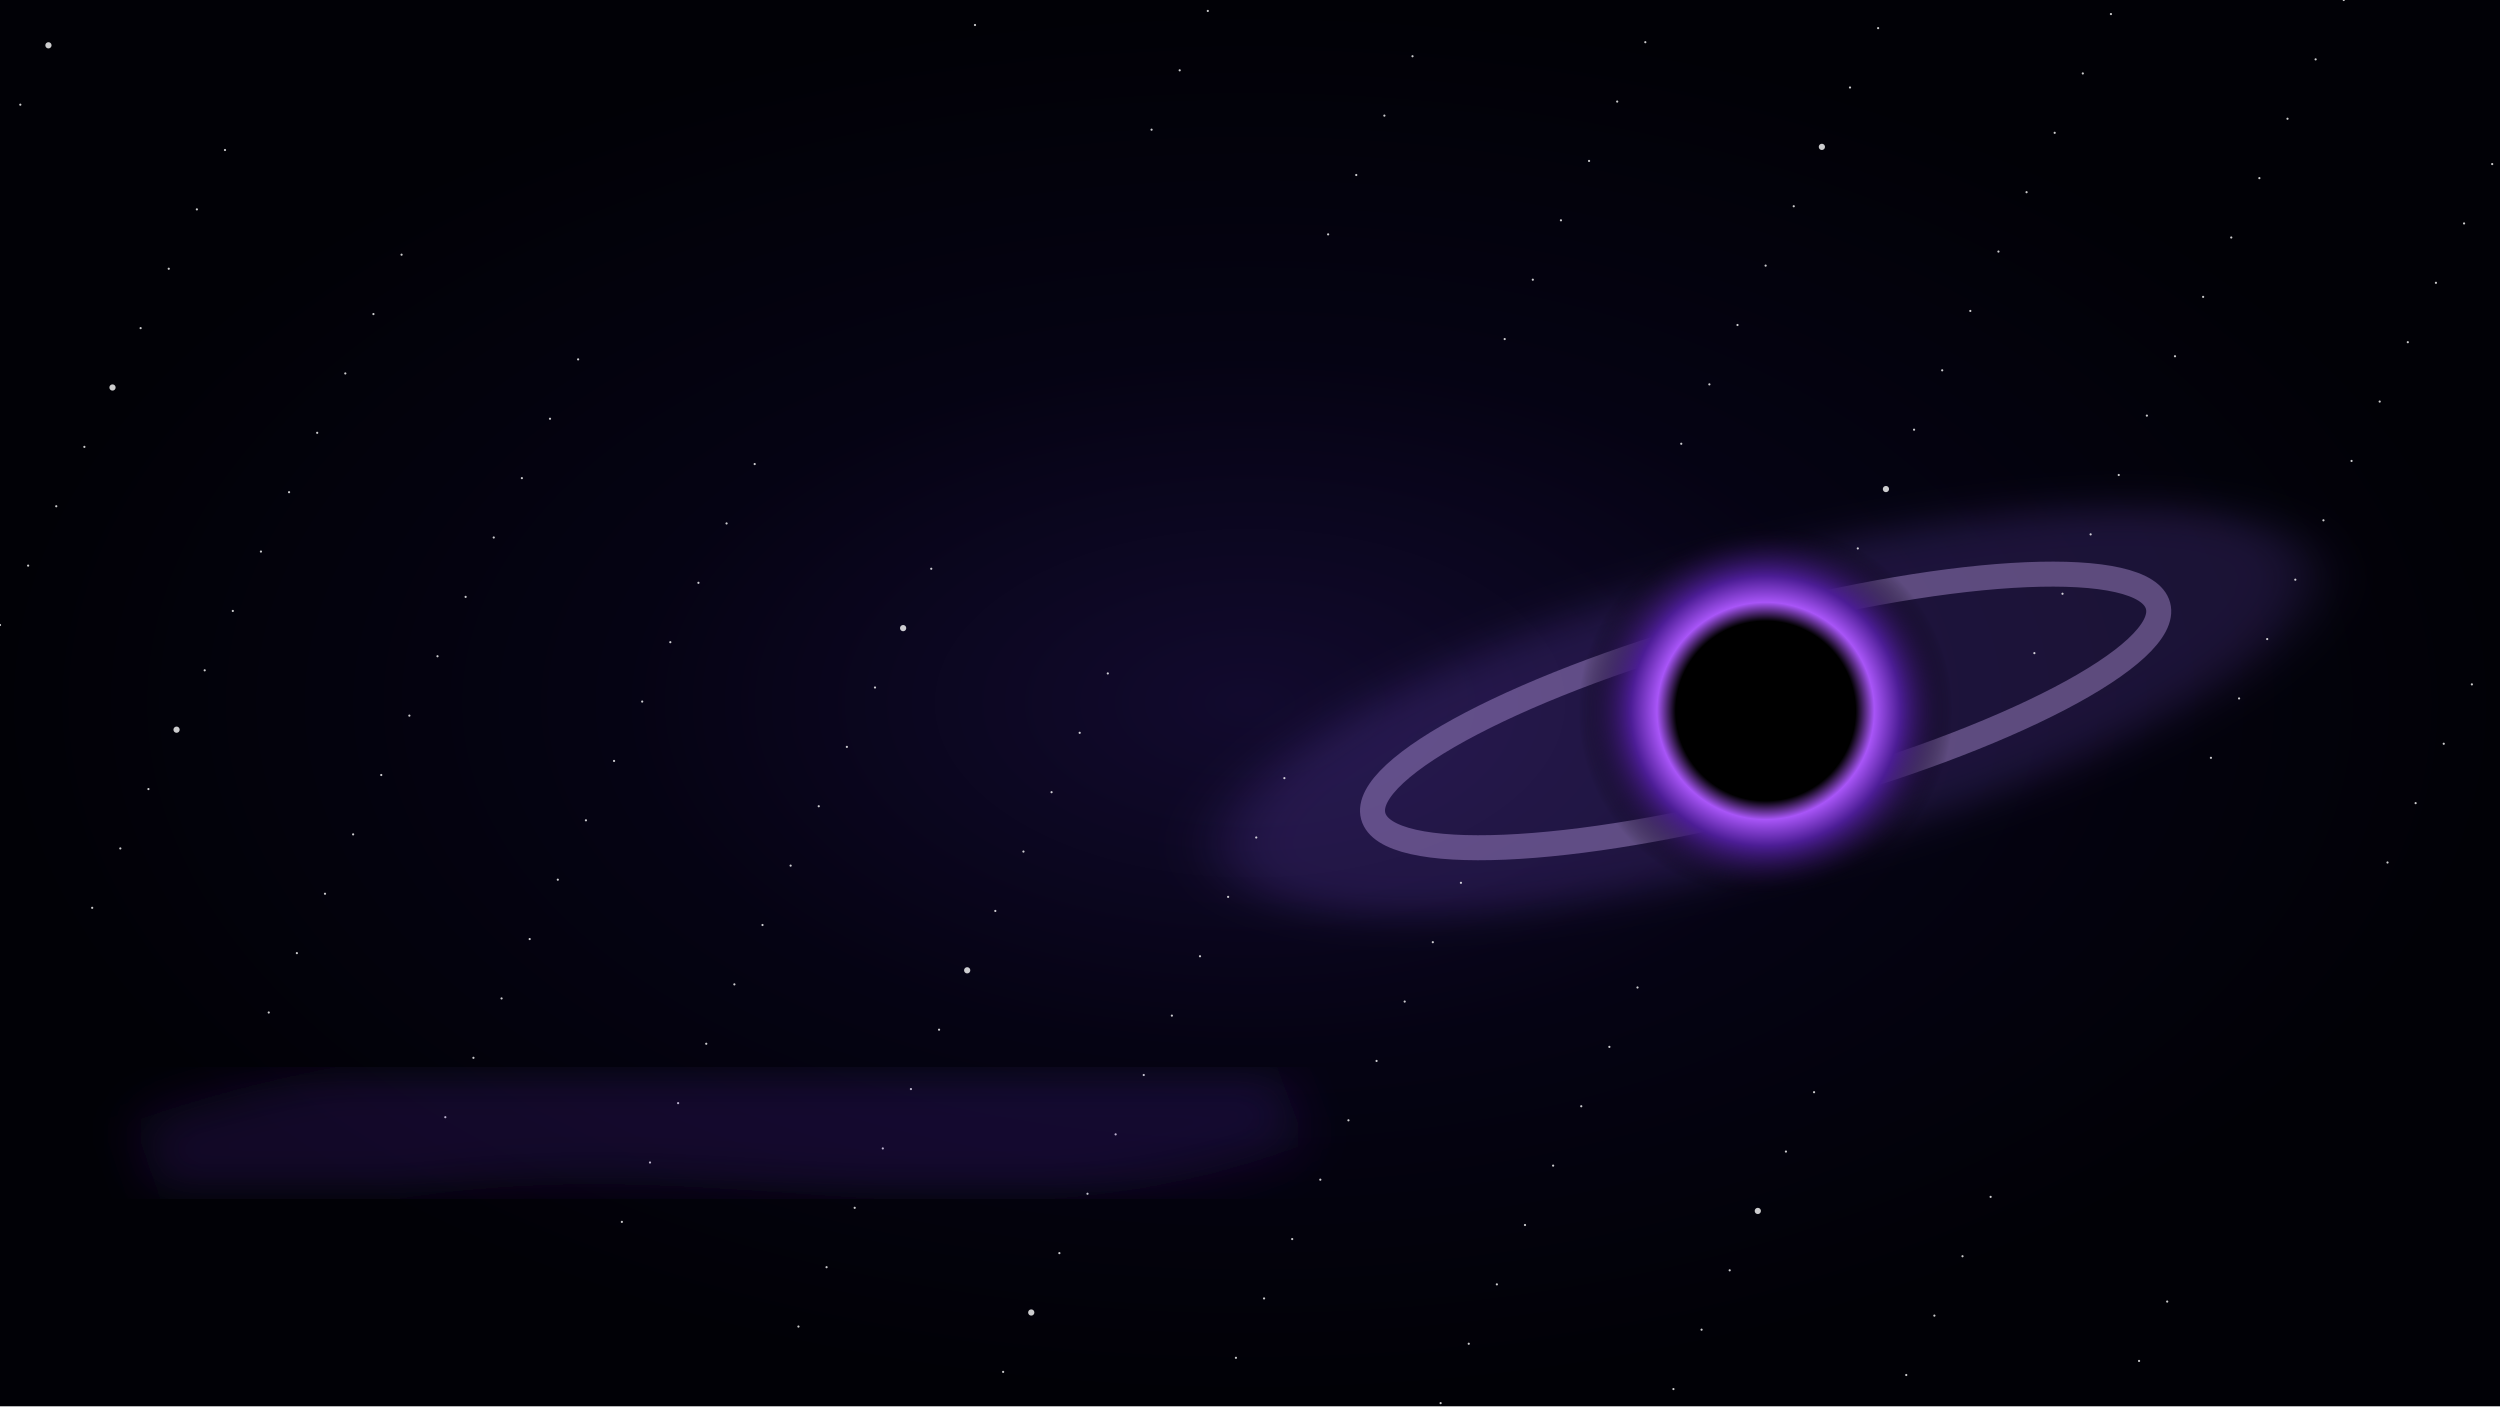
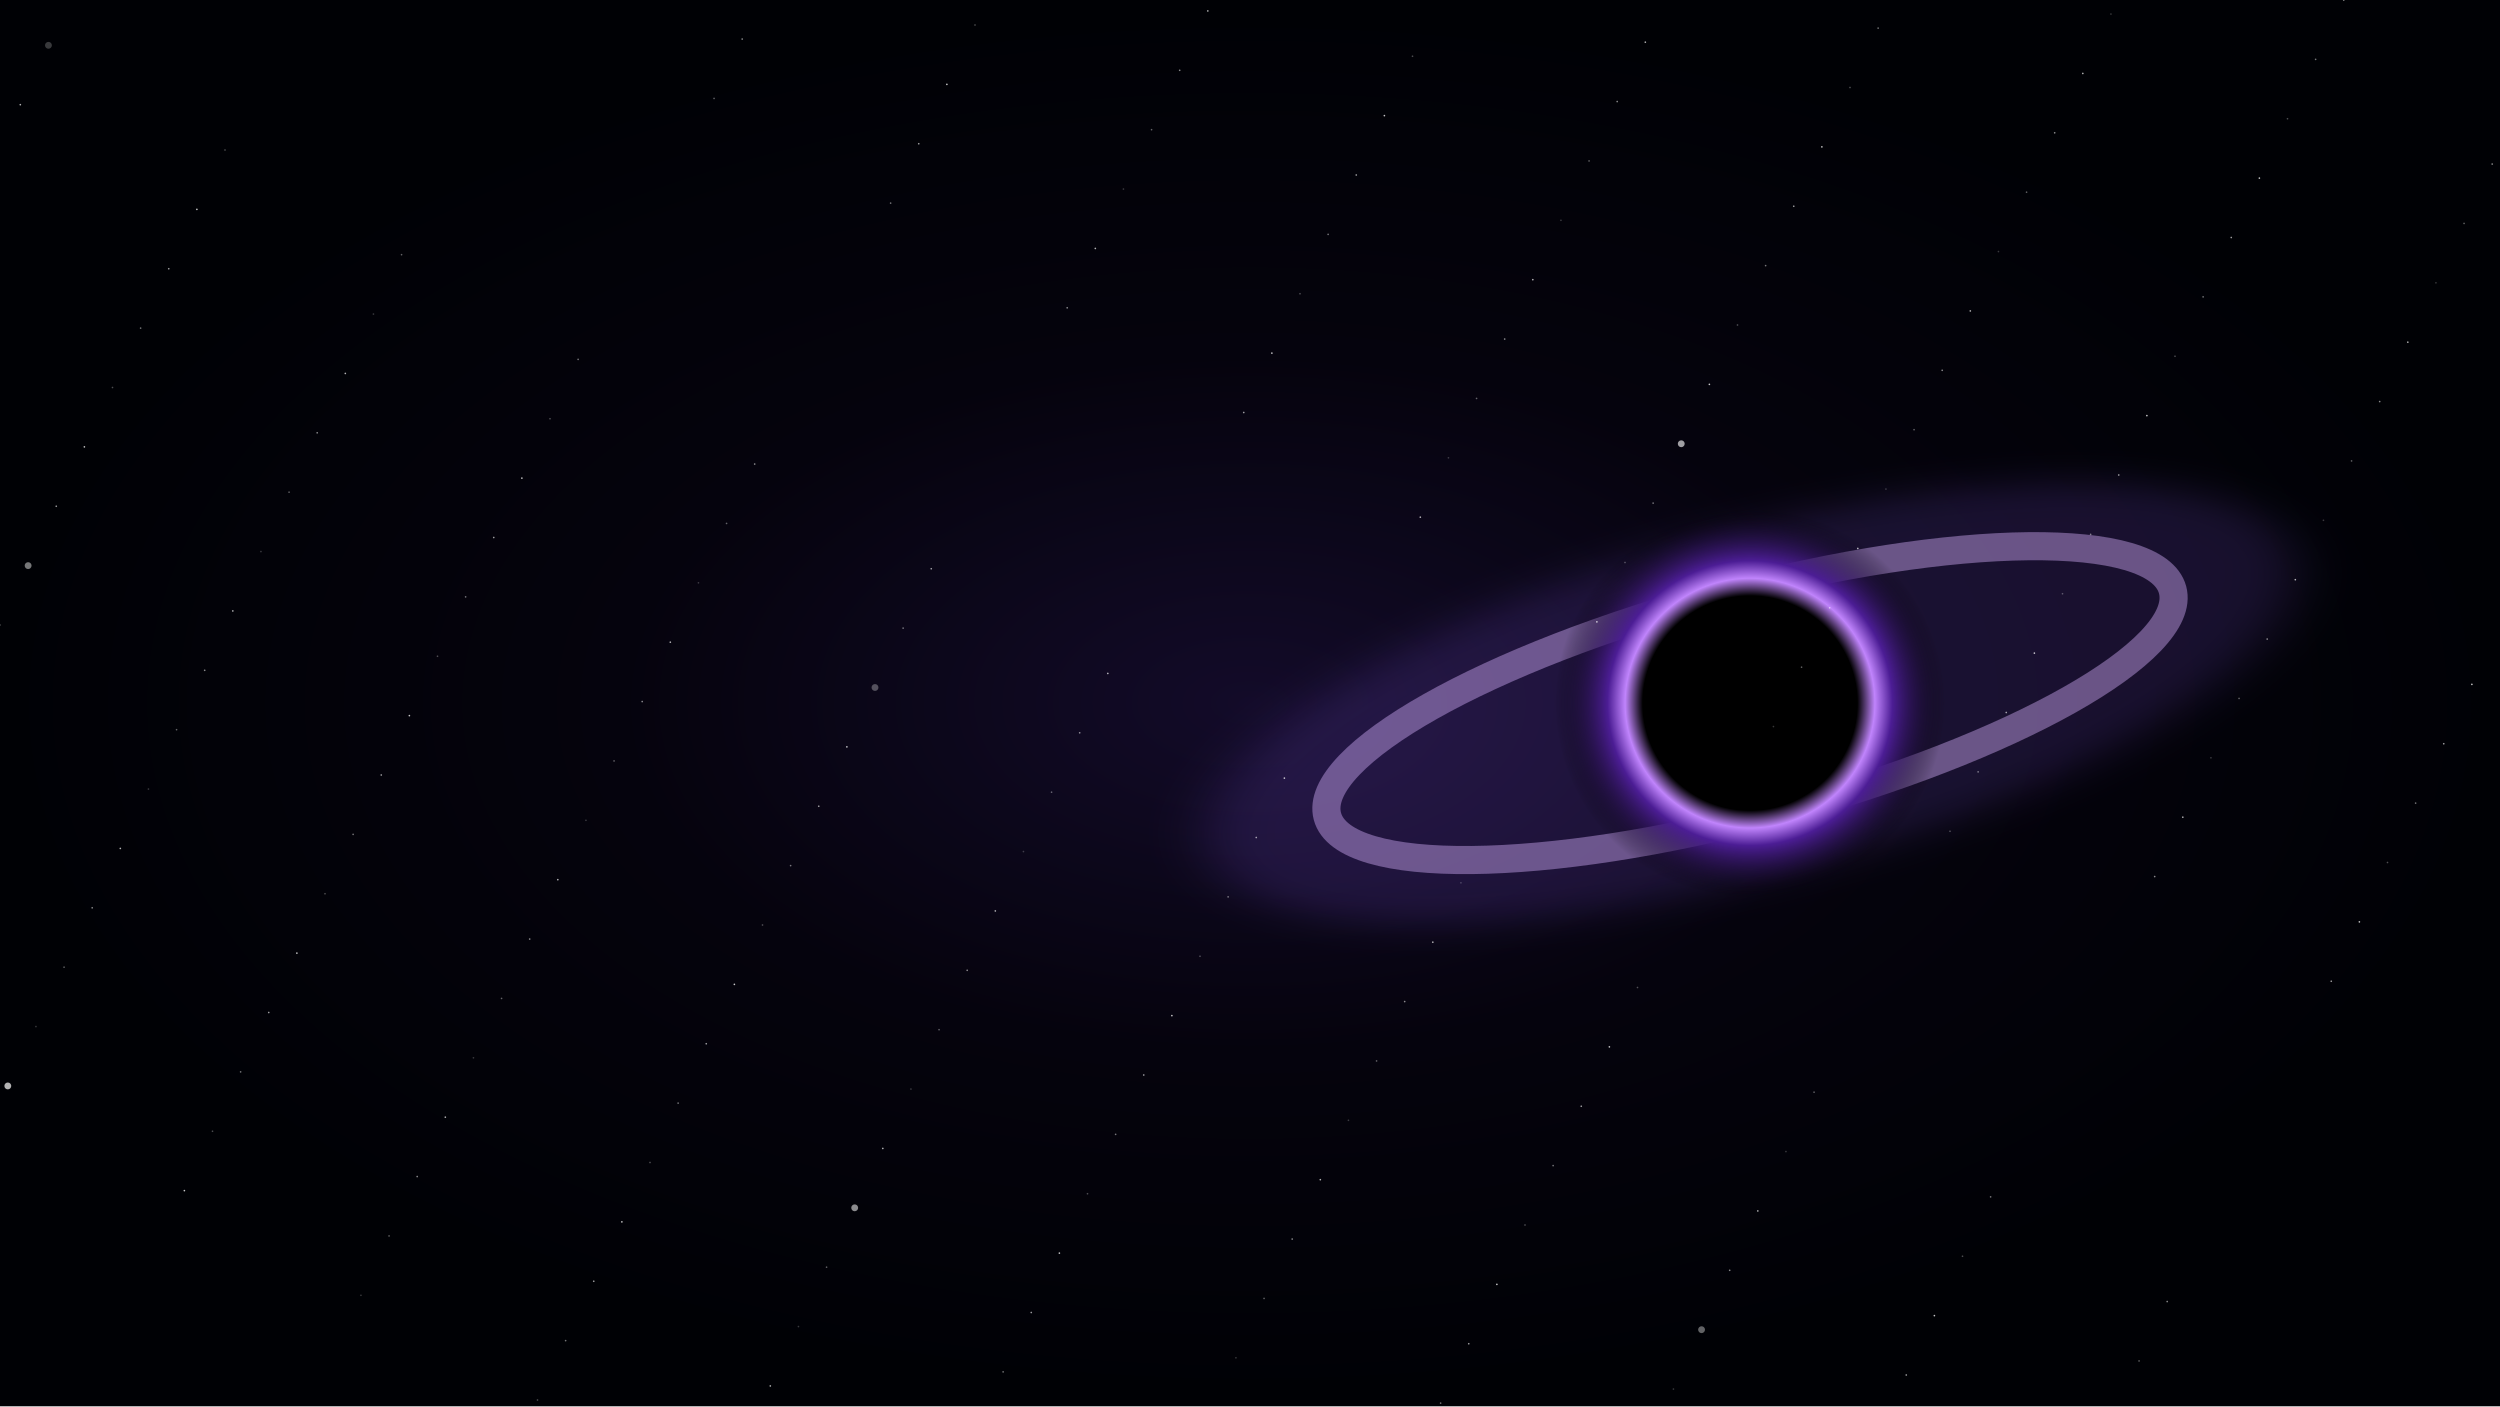
<svg xmlns="http://www.w3.org/2000/svg" viewBox="0 0 1600 900">
  <defs>
-     <radialGradient id="bg">
-       <stop stop-color="#120a2e" />
-       <stop offset=".5" stop-color="#050313" />
-       <stop offset="1" stop-color="#010106" />
+     <radialGradient id="b">
+       <stop stop-color="#130b29" />
+       <stop offset=".5" stop-color="#05030d" />
+       <stop offset="1" stop-color="#000105" />
    </radialGradient>
-     <radialGradient id="hole">
-       <stop stop-color="#000" offset=".0" />
-       <stop offset=".48" stop-color="#000" />
-       <stop offset=".58" stop-color="#a855f7" />
-       <stop offset=".72" stop-color="#4c1d95" />
+     <radialGradient id="ring">
+       <stop offset=".38" stop-color="#000" />
+       <stop offset=".55" stop-color="#000" />
+       <stop offset=".64" stop-color="#c084fc" />
+       <stop offset=".73" stop-color="#4c1d95" />
      <stop offset="1" stop-color="#000" stop-opacity="0" />
    </radialGradient>
    <filter id="blur">
-       <feGaussianBlur stdDeviation="16" />
+       <feGaussianBlur stdDeviation="15" />
    </filter>
  </defs>
-   <rect width="1600" height="900" fill="url(#bg)" />
-   <ellipse cx="1130" cy="455" rx="360" ry="95" fill="#8b5cf6" opacity=".18" filter="url(#blur)" transform="rotate(-15 1130 455)" />
-   <ellipse cx="1130" cy="455" rx="260" ry="58" fill="none" stroke="#d8b4fe" stroke-opacity=".35" stroke-width="16" transform="rotate(-15 1130 455)" />
-   <circle cx="1130" cy="455" r="120" fill="url(#hole)" />
-   <circle cx="1130" cy="455" r="42" fill="#000" />
-   <g fill="#fff" opacity=".8">
-     <circle cx="31" cy="29" r="2" />
-     <circle cx="144" cy="96" r="0.7" />
-     <circle cx="257" cy="163" r="0.7" />
-     <circle cx="370" cy="230" r="0.7" />
-     <circle cx="483" cy="297" r="0.7" />
-     <circle cx="596" cy="364" r="0.7" />
-     <circle cx="709" cy="431" r="0.7" />
-     <circle cx="822" cy="498" r="0.7" />
-     <circle cx="935" cy="565" r="0.7" />
-     <circle cx="1048" cy="632" r="0.7" />
-     <circle cx="1161" cy="699" r="0.7" />
-     <circle cx="1274" cy="766" r="0.7" />
-     <circle cx="1387" cy="833" r="0.7" />
-     <circle cx="1500" cy="0" r="0.7" />
-     <circle cx="13" cy="67" r="0.7" />
-     <circle cx="126" cy="134" r="0.7" />
-     <circle cx="239" cy="201" r="0.7" />
-     <circle cx="352" cy="268" r="0.7" />
-     <circle cx="465" cy="335" r="0.7" />
-     <circle cx="578" cy="402" r="2" />
-     <circle cx="691" cy="469" r="0.7" />
-     <circle cx="804" cy="536" r="0.7" />
-     <circle cx="917" cy="603" r="0.7" />
-     <circle cx="1030" cy="670" r="0.7" />
-     <circle cx="1143" cy="737" r="0.7" />
-     <circle cx="1256" cy="804" r="0.7" />
-     <circle cx="1369" cy="871" r="0.7" />
-     <circle cx="1482" cy="38" r="0.7" />
-     <circle cx="1595" cy="105" r="0.7" />
-     <circle cx="108" cy="172" r="0.7" />
-     <circle cx="221" cy="239" r="0.7" />
-     <circle cx="334" cy="306" r="0.7" />
-     <circle cx="447" cy="373" r="0.7" />
-     <circle cx="560" cy="440" r="0.7" />
-     <circle cx="673" cy="507" r="0.7" />
-     <circle cx="786" cy="574" r="0.7" />
-     <circle cx="899" cy="641" r="0.7" />
-     <circle cx="1012" cy="708" r="0.7" />
-     <circle cx="1125" cy="775" r="2" />
-     <circle cx="1238" cy="842" r="0.7" />
-     <circle cx="1351" cy="9" r="0.7" />
-     <circle cx="1464" cy="76" r="0.7" />
-     <circle cx="1577" cy="143" r="0.7" />
-     <circle cx="90" cy="210" r="0.7" />
-     <circle cx="203" cy="277" r="0.7" />
-     <circle cx="316" cy="344" r="0.7" />
-     <circle cx="429" cy="411" r="0.7" />
-     <circle cx="542" cy="478" r="0.7" />
-     <circle cx="655" cy="545" r="0.7" />
-     <circle cx="768" cy="612" r="0.7" />
-     <circle cx="881" cy="679" r="0.7" />
-     <circle cx="994" cy="746" r="0.7" />
-     <circle cx="1107" cy="813" r="0.7" />
-     <circle cx="1220" cy="880" r="0.7" />
-     <circle cx="1333" cy="47" r="0.7" />
-     <circle cx="1446" cy="114" r="0.7" />
-     <circle cx="1559" cy="181" r="0.7" />
-     <circle cx="72" cy="248" r="2" />
-     <circle cx="185" cy="315" r="0.7" />
-     <circle cx="298" cy="382" r="0.7" />
-     <circle cx="411" cy="449" r="0.7" />
-     <circle cx="524" cy="516" r="0.7" />
-     <circle cx="637" cy="583" r="0.7" />
-     <circle cx="750" cy="650" r="0.7" />
-     <circle cx="863" cy="717" r="0.7" />
-     <circle cx="976" cy="784" r="0.7" />
-     <circle cx="1089" cy="851" r="0.7" />
-     <circle cx="1202" cy="18" r="0.7" />
-     <circle cx="1315" cy="85" r="0.7" />
-     <circle cx="1428" cy="152" r="0.7" />
-     <circle cx="1541" cy="219" r="0.7" />
-     <circle cx="54" cy="286" r="0.7" />
-     <circle cx="167" cy="353" r="0.7" />
-     <circle cx="280" cy="420" r="0.7" />
-     <circle cx="393" cy="487" r="0.7" />
-     <circle cx="506" cy="554" r="0.7" />
-     <circle cx="619" cy="621" r="2" />
-     <circle cx="732" cy="688" r="0.7" />
-     <circle cx="845" cy="755" r="0.7" />
-     <circle cx="958" cy="822" r="0.7" />
-     <circle cx="1071" cy="889" r="0.7" />
-     <circle cx="1184" cy="56" r="0.7" />
-     <circle cx="1297" cy="123" r="0.7" />
-     <circle cx="1410" cy="190" r="0.7" />
-     <circle cx="1523" cy="257" r="0.7" />
-     <circle cx="36" cy="324" r="0.7" />
-     <circle cx="149" cy="391" r="0.7" />
-     <circle cx="262" cy="458" r="0.7" />
-     <circle cx="375" cy="525" r="0.7" />
-     <circle cx="488" cy="592" r="0.7" />
-     <circle cx="601" cy="659" r="0.7" />
-     <circle cx="714" cy="726" r="0.7" />
-     <circle cx="827" cy="793" r="0.7" />
-     <circle cx="940" cy="860" r="0.7" />
-     <circle cx="1053" cy="27" r="0.7" />
-     <circle cx="1166" cy="94" r="2" />
-     <circle cx="1279" cy="161" r="0.7" />
-     <circle cx="1392" cy="228" r="0.7" />
-     <circle cx="1505" cy="295" r="0.7" />
-     <circle cx="18" cy="362" r="0.7" />
-     <circle cx="131" cy="429" r="0.7" />
-     <circle cx="244" cy="496" r="0.7" />
-     <circle cx="357" cy="563" r="0.7" />
-     <circle cx="470" cy="630" r="0.7" />
-     <circle cx="583" cy="697" r="0.7" />
-     <circle cx="696" cy="764" r="0.7" />
-     <circle cx="809" cy="831" r="0.7" />
-     <circle cx="922" cy="898" r="0.7" />
-     <circle cx="1035" cy="65" r="0.7" />
-     <circle cx="1148" cy="132" r="0.7" />
-     <circle cx="1261" cy="199" r="0.7" />
-     <circle cx="1374" cy="266" r="0.7" />
-     <circle cx="1487" cy="333" r="0.7" />
-     <circle cx="0" cy="400" r="0.7" />
-     <circle cx="113" cy="467" r="2" />
-     <circle cx="226" cy="534" r="0.7" />
-     <circle cx="339" cy="601" r="0.7" />
-     <circle cx="452" cy="668" r="0.7" />
-     <circle cx="565" cy="735" r="0.7" />
-     <circle cx="678" cy="802" r="0.7" />
-     <circle cx="791" cy="869" r="0.7" />
-     <circle cx="904" cy="36" r="0.7" />
-     <circle cx="1017" cy="103" r="0.7" />
-     <circle cx="1130" cy="170" r="0.7" />
-     <circle cx="1243" cy="237" r="0.7" />
-     <circle cx="1356" cy="304" r="0.7" />
-     <circle cx="1469" cy="371" r="0.7" />
-     <circle cx="1582" cy="438" r="0.7" />
-     <circle cx="95" cy="505" r="0.7" />
-     <circle cx="208" cy="572" r="0.7" />
-     <circle cx="321" cy="639" r="0.7" />
-     <circle cx="434" cy="706" r="0.7" />
-     <circle cx="547" cy="773" r="0.7" />
-     <circle cx="660" cy="840" r="2" />
-     <circle cx="773" cy="7" r="0.7" />
-     <circle cx="886" cy="74" r="0.7" />
-     <circle cx="999" cy="141" r="0.7" />
-     <circle cx="1112" cy="208" r="0.7" />
-     <circle cx="1225" cy="275" r="0.7" />
-     <circle cx="1338" cy="342" r="0.7" />
-     <circle cx="1451" cy="409" r="0.7" />
-     <circle cx="1564" cy="476" r="0.7" />
-     <circle cx="77" cy="543" r="0.7" />
-     <circle cx="190" cy="610" r="0.7" />
-     <circle cx="303" cy="677" r="0.7" />
-     <circle cx="416" cy="744" r="0.7" />
-     <circle cx="529" cy="811" r="0.7" />
-     <circle cx="642" cy="878" r="0.7" />
-     <circle cx="755" cy="45" r="0.7" />
-     <circle cx="868" cy="112" r="0.7" />
-     <circle cx="981" cy="179" r="0.7" />
-     <circle cx="1094" cy="246" r="0.7" />
-     <circle cx="1207" cy="313" r="2" />
-     <circle cx="1320" cy="380" r="0.7" />
-     <circle cx="1433" cy="447" r="0.7" />
-     <circle cx="1546" cy="514" r="0.7" />
-     <circle cx="59" cy="581" r="0.7" />
-     <circle cx="172" cy="648" r="0.7" />
-     <circle cx="285" cy="715" r="0.7" />
-     <circle cx="398" cy="782" r="0.7" />
-     <circle cx="511" cy="849" r="0.7" />
-     <circle cx="624" cy="16" r="0.7" />
-     <circle cx="737" cy="83" r="0.7" />
-     <circle cx="850" cy="150" r="0.7" />
-     <circle cx="963" cy="217" r="0.7" />
-     <circle cx="1076" cy="284" r="0.7" />
-     <circle cx="1189" cy="351" r="0.7" />
-     <circle cx="1302" cy="418" r="0.7" />
-     <circle cx="1415" cy="485" r="0.7" />
-     <circle cx="1528" cy="552" r="0.7" />
+   <rect width="1600" height="900" fill="url(#b)" />
+   <ellipse cx="1120" cy="450" rx="360" ry="110" fill="#8b5cf6" opacity=".16" filter="url(#blur)" transform="rotate(-15 1120 450)" />
+   <ellipse cx="1120" cy="450" rx="280" ry="72" fill="none" stroke="#d8b4fe" stroke-opacity=".42" stroke-width="18" transform="rotate(-15 1120 450)" />
+   <circle cx="1120" cy="450" r="125" fill="url(#ring)" />
+   <circle cx="1120" cy="450" r="47" fill="#000" />
+   <g fill="#fff">
+     <circle cx="31" cy="29" r="2.2" opacity="0.22" />
+     <circle cx="144" cy="96" r="0.55" opacity="0.3" />
+     <circle cx="257" cy="163" r="0.55" opacity="0.38" />
+     <circle cx="370" cy="230" r="0.55" opacity="0.46" />
+     <circle cx="483" cy="297" r="0.55" opacity="0.54" />
+     <circle cx="596" cy="364" r="0.55" opacity="0.62" />
+     <circle cx="709" cy="431" r="0.55" opacity="0.7" />
+     <circle cx="822" cy="498" r="0.55" opacity="0.78" />
+     <circle cx="935" cy="565" r="0.55" opacity="0.22" />
+     <circle cx="1048" cy="632" r="0.55" opacity="0.3" />
+     <circle cx="1161" cy="699" r="0.55" opacity="0.38" />
+     <circle cx="1274" cy="766" r="0.55" opacity="0.46" />
+     <circle cx="1387" cy="833" r="0.55" opacity="0.54" />
+     <circle cx="1500" cy="0" r="0.55" opacity="0.62" />
+     <circle cx="13" cy="67" r="0.55" opacity="0.7" />
+     <circle cx="126" cy="134" r="0.55" opacity="0.78" />
+     <circle cx="239" cy="201" r="0.55" opacity="0.22" />
+     <circle cx="352" cy="268" r="0.55" opacity="0.3" />
+     <circle cx="465" cy="335" r="0.55" opacity="0.38" />
+     <circle cx="578" cy="402" r="0.55" opacity="0.46" />
+     <circle cx="691" cy="469" r="0.55" opacity="0.54" />
+     <circle cx="804" cy="536" r="0.55" opacity="0.62" />
+     <circle cx="917" cy="603" r="0.55" opacity="0.7" />
+     <circle cx="1030" cy="670" r="0.55" opacity="0.78" />
+     <circle cx="1143" cy="737" r="0.55" opacity="0.22" />
+     <circle cx="1256" cy="804" r="0.55" opacity="0.3" />
+     <circle cx="1369" cy="871" r="0.55" opacity="0.38" />
+     <circle cx="1482" cy="38" r="0.55" opacity="0.46" />
+     <circle cx="1595" cy="105" r="0.55" opacity="0.54" />
+     <circle cx="108" cy="172" r="0.55" opacity="0.62" />
+     <circle cx="221" cy="239" r="0.55" opacity="0.7" />
+     <circle cx="334" cy="306" r="0.55" opacity="0.78" />
+     <circle cx="447" cy="373" r="0.55" opacity="0.22" />
+     <circle cx="560" cy="440" r="2.2" opacity="0.3" />
+     <circle cx="673" cy="507" r="0.55" opacity="0.38" />
+     <circle cx="786" cy="574" r="0.55" opacity="0.46" />
+     <circle cx="899" cy="641" r="0.55" opacity="0.54" />
+     <circle cx="1012" cy="708" r="0.55" opacity="0.62" />
+     <circle cx="1125" cy="775" r="0.55" opacity="0.7" />
+     <circle cx="1238" cy="842" r="0.55" opacity="0.78" />
+     <circle cx="1351" cy="9" r="0.55" opacity="0.22" />
+     <circle cx="1464" cy="76" r="0.55" opacity="0.3" />
+     <circle cx="1577" cy="143" r="0.55" opacity="0.38" />
+     <circle cx="90" cy="210" r="0.55" opacity="0.46" />
+     <circle cx="203" cy="277" r="0.55" opacity="0.54" />
+     <circle cx="316" cy="344" r="0.55" opacity="0.62" />
+     <circle cx="429" cy="411" r="0.55" opacity="0.7" />
+     <circle cx="542" cy="478" r="0.55" opacity="0.78" />
+     <circle cx="655" cy="545" r="0.55" opacity="0.22" />
+     <circle cx="768" cy="612" r="0.55" opacity="0.3" />
+     <circle cx="881" cy="679" r="0.55" opacity="0.38" />
+     <circle cx="994" cy="746" r="0.55" opacity="0.46" />
+     <circle cx="1107" cy="813" r="0.55" opacity="0.54" />
+     <circle cx="1220" cy="880" r="0.55" opacity="0.62" />
+     <circle cx="1333" cy="47" r="0.55" opacity="0.7" />
+     <circle cx="1446" cy="114" r="0.55" opacity="0.78" />
+     <circle cx="1559" cy="181" r="0.55" opacity="0.22" />
+     <circle cx="72" cy="248" r="0.55" opacity="0.3" />
+     <circle cx="185" cy="315" r="0.55" opacity="0.38" />
+     <circle cx="298" cy="382" r="0.55" opacity="0.46" />
+     <circle cx="411" cy="449" r="0.55" opacity="0.54" />
+     <circle cx="524" cy="516" r="0.55" opacity="0.62" />
+     <circle cx="637" cy="583" r="0.55" opacity="0.7" />
+     <circle cx="750" cy="650" r="0.55" opacity="0.78" />
+     <circle cx="863" cy="717" r="0.55" opacity="0.22" />
+     <circle cx="976" cy="784" r="0.55" opacity="0.3" />
+     <circle cx="1089" cy="851" r="2.2" opacity="0.38" />
+     <circle cx="1202" cy="18" r="0.55" opacity="0.46" />
+     <circle cx="1315" cy="85" r="0.55" opacity="0.54" />
+     <circle cx="1428" cy="152" r="0.55" opacity="0.62" />
+     <circle cx="1541" cy="219" r="0.55" opacity="0.7" />
+     <circle cx="54" cy="286" r="0.55" opacity="0.78" />
+     <circle cx="167" cy="353" r="0.55" opacity="0.22" />
+     <circle cx="280" cy="420" r="0.55" opacity="0.3" />
+     <circle cx="393" cy="487" r="0.55" opacity="0.38" />
+     <circle cx="506" cy="554" r="0.55" opacity="0.46" />
+     <circle cx="619" cy="621" r="0.55" opacity="0.54" />
+     <circle cx="732" cy="688" r="0.55" opacity="0.62" />
+     <circle cx="845" cy="755" r="0.55" opacity="0.7" />
+     <circle cx="958" cy="822" r="0.55" opacity="0.78" />
+     <circle cx="1071" cy="889" r="0.55" opacity="0.22" />
+     <circle cx="1184" cy="56" r="0.55" opacity="0.3" />
+     <circle cx="1297" cy="123" r="0.55" opacity="0.38" />
+     <circle cx="1410" cy="190" r="0.55" opacity="0.46" />
+     <circle cx="1523" cy="257" r="0.55" opacity="0.54" />
+     <circle cx="36" cy="324" r="0.55" opacity="0.62" />
+     <circle cx="149" cy="391" r="0.55" opacity="0.7" />
+     <circle cx="262" cy="458" r="0.55" opacity="0.78" />
+     <circle cx="375" cy="525" r="0.55" opacity="0.22" />
+     <circle cx="488" cy="592" r="0.55" opacity="0.3" />
+     <circle cx="601" cy="659" r="0.55" opacity="0.38" />
+     <circle cx="714" cy="726" r="0.55" opacity="0.46" />
+     <circle cx="827" cy="793" r="0.55" opacity="0.54" />
+     <circle cx="940" cy="860" r="0.55" opacity="0.62" />
+     <circle cx="1053" cy="27" r="0.55" opacity="0.7" />
+     <circle cx="1166" cy="94" r="0.55" opacity="0.78" />
+     <circle cx="1279" cy="161" r="0.55" opacity="0.22" />
+     <circle cx="1392" cy="228" r="0.55" opacity="0.3" />
+     <circle cx="1505" cy="295" r="0.55" opacity="0.38" />
+     <circle cx="18" cy="362" r="2.2" opacity="0.46" />
+     <circle cx="131" cy="429" r="0.55" opacity="0.54" />
+     <circle cx="244" cy="496" r="0.55" opacity="0.62" />
+     <circle cx="357" cy="563" r="0.55" opacity="0.7" />
+     <circle cx="470" cy="630" r="0.55" opacity="0.78" />
+     <circle cx="583" cy="697" r="0.55" opacity="0.22" />
+     <circle cx="696" cy="764" r="0.55" opacity="0.3" />
+     <circle cx="809" cy="831" r="0.55" opacity="0.38" />
+     <circle cx="922" cy="898" r="0.55" opacity="0.46" />
+     <circle cx="1035" cy="65" r="0.55" opacity="0.54" />
+     <circle cx="1148" cy="132" r="0.55" opacity="0.62" />
+     <circle cx="1261" cy="199" r="0.55" opacity="0.7" />
+     <circle cx="1374" cy="266" r="0.55" opacity="0.78" />
+     <circle cx="1487" cy="333" r="0.55" opacity="0.22" />
+     <circle cx="0" cy="400" r="0.55" opacity="0.3" />
+     <circle cx="113" cy="467" r="0.55" opacity="0.38" />
+     <circle cx="226" cy="534" r="0.55" opacity="0.46" />
+     <circle cx="339" cy="601" r="0.55" opacity="0.54" />
+     <circle cx="452" cy="668" r="0.55" opacity="0.62" />
+     <circle cx="565" cy="735" r="0.55" opacity="0.7" />
+     <circle cx="678" cy="802" r="0.55" opacity="0.78" />
+     <circle cx="791" cy="869" r="0.55" opacity="0.22" />
+     <circle cx="904" cy="36" r="0.55" opacity="0.3" />
+     <circle cx="1017" cy="103" r="0.55" opacity="0.38" />
+     <circle cx="1130" cy="170" r="0.55" opacity="0.46" />
+     <circle cx="1243" cy="237" r="0.55" opacity="0.54" />
+     <circle cx="1356" cy="304" r="0.55" opacity="0.62" />
+     <circle cx="1469" cy="371" r="0.55" opacity="0.7" />
+     <circle cx="1582" cy="438" r="0.55" opacity="0.78" />
+     <circle cx="95" cy="505" r="0.55" opacity="0.22" />
+     <circle cx="208" cy="572" r="0.55" opacity="0.3" />
+     <circle cx="321" cy="639" r="0.55" opacity="0.38" />
+     <circle cx="434" cy="706" r="0.55" opacity="0.46" />
+     <circle cx="547" cy="773" r="2.2" opacity="0.54" />
+     <circle cx="660" cy="840" r="0.55" opacity="0.62" />
+     <circle cx="773" cy="7" r="0.55" opacity="0.7" />
+     <circle cx="886" cy="74" r="0.55" opacity="0.78" />
+     <circle cx="999" cy="141" r="0.55" opacity="0.22" />
+     <circle cx="1112" cy="208" r="0.55" opacity="0.3" />
+     <circle cx="1225" cy="275" r="0.55" opacity="0.38" />
+     <circle cx="1338" cy="342" r="0.55" opacity="0.46" />
+     <circle cx="1451" cy="409" r="0.55" opacity="0.54" />
+     <circle cx="1564" cy="476" r="0.55" opacity="0.62" />
+     <circle cx="77" cy="543" r="0.55" opacity="0.7" />
+     <circle cx="190" cy="610" r="0.55" opacity="0.78" />
+     <circle cx="303" cy="677" r="0.55" opacity="0.22" />
+     <circle cx="416" cy="744" r="0.55" opacity="0.3" />
+     <circle cx="529" cy="811" r="0.55" opacity="0.38" />
+     <circle cx="642" cy="878" r="0.55" opacity="0.46" />
+     <circle cx="755" cy="45" r="0.55" opacity="0.54" />
+     <circle cx="868" cy="112" r="0.55" opacity="0.62" />
+     <circle cx="981" cy="179" r="0.55" opacity="0.7" />
+     <circle cx="1094" cy="246" r="0.55" opacity="0.78" />
+     <circle cx="1207" cy="313" r="0.55" opacity="0.22" />
+     <circle cx="1320" cy="380" r="0.55" opacity="0.3" />
+     <circle cx="1433" cy="447" r="0.55" opacity="0.38" />
+     <circle cx="1546" cy="514" r="0.55" opacity="0.46" />
+     <circle cx="59" cy="581" r="0.55" opacity="0.54" />
+     <circle cx="172" cy="648" r="0.55" opacity="0.62" />
+     <circle cx="285" cy="715" r="0.55" opacity="0.7" />
+     <circle cx="398" cy="782" r="0.55" opacity="0.78" />
+     <circle cx="511" cy="849" r="0.55" opacity="0.22" />
+     <circle cx="624" cy="16" r="0.55" opacity="0.3" />
+     <circle cx="737" cy="83" r="0.55" opacity="0.38" />
+     <circle cx="850" cy="150" r="0.55" opacity="0.46" />
+     <circle cx="963" cy="217" r="0.55" opacity="0.54" />
+     <circle cx="1076" cy="284" r="2.2" opacity="0.62" />
+     <circle cx="1189" cy="351" r="0.55" opacity="0.7" />
+     <circle cx="1302" cy="418" r="0.55" opacity="0.78" />
+     <circle cx="1415" cy="485" r="0.55" opacity="0.22" />
+     <circle cx="1528" cy="552" r="0.55" opacity="0.3" />
+     <circle cx="41" cy="619" r="0.55" opacity="0.38" />
+     <circle cx="154" cy="686" r="0.55" opacity="0.46" />
+     <circle cx="267" cy="753" r="0.55" opacity="0.54" />
+     <circle cx="380" cy="820" r="0.55" opacity="0.62" />
+     <circle cx="493" cy="887" r="0.55" opacity="0.7" />
+     <circle cx="606" cy="54" r="0.55" opacity="0.78" />
+     <circle cx="719" cy="121" r="0.55" opacity="0.22" />
+     <circle cx="832" cy="188" r="0.55" opacity="0.3" />
+     <circle cx="945" cy="255" r="0.55" opacity="0.38" />
+     <circle cx="1058" cy="322" r="0.55" opacity="0.46" />
+     <circle cx="1171" cy="389" r="0.55" opacity="0.54" />
+     <circle cx="1284" cy="456" r="0.55" opacity="0.62" />
+     <circle cx="1397" cy="523" r="0.55" opacity="0.7" />
+     <circle cx="1510" cy="590" r="0.55" opacity="0.78" />
+     <circle cx="23" cy="657" r="0.55" opacity="0.22" />
+     <circle cx="136" cy="724" r="0.55" opacity="0.3" />
+     <circle cx="249" cy="791" r="0.55" opacity="0.38" />
+     <circle cx="362" cy="858" r="0.55" opacity="0.46" />
+     <circle cx="475" cy="25" r="0.55" opacity="0.54" />
+     <circle cx="588" cy="92" r="0.55" opacity="0.62" />
+     <circle cx="701" cy="159" r="0.55" opacity="0.7" />
+     <circle cx="814" cy="226" r="0.55" opacity="0.78" />
+     <circle cx="927" cy="293" r="0.55" opacity="0.22" />
+     <circle cx="1040" cy="360" r="0.55" opacity="0.3" />
+     <circle cx="1153" cy="427" r="0.55" opacity="0.38" />
+     <circle cx="1266" cy="494" r="0.55" opacity="0.46" />
+     <circle cx="1379" cy="561" r="0.55" opacity="0.54" />
+     <circle cx="1492" cy="628" r="0.55" opacity="0.62" />
+     <circle cx="5" cy="695" r="2.2" opacity="0.7" />
+     <circle cx="118" cy="762" r="0.55" opacity="0.78" />
+     <circle cx="231" cy="829" r="0.55" opacity="0.22" />
+     <circle cx="344" cy="896" r="0.55" opacity="0.3" />
+     <circle cx="457" cy="63" r="0.55" opacity="0.38" />
+     <circle cx="570" cy="130" r="0.55" opacity="0.46" />
+     <circle cx="683" cy="197" r="0.55" opacity="0.54" />
+     <circle cx="796" cy="264" r="0.55" opacity="0.62" />
+     <circle cx="909" cy="331" r="0.55" opacity="0.7" />
+     <circle cx="1022" cy="398" r="0.55" opacity="0.78" />
+     <circle cx="1135" cy="465" r="0.55" opacity="0.22" />
+     <circle cx="1248" cy="532" r="0.55" opacity="0.3" />
  </g>
-   <path d="M100 760 C420 650 580 780 820 690" fill="none" stroke="#6d28d9" stroke-opacity=".16" stroke-width="90" filter="url(#blur)" />
</svg>
